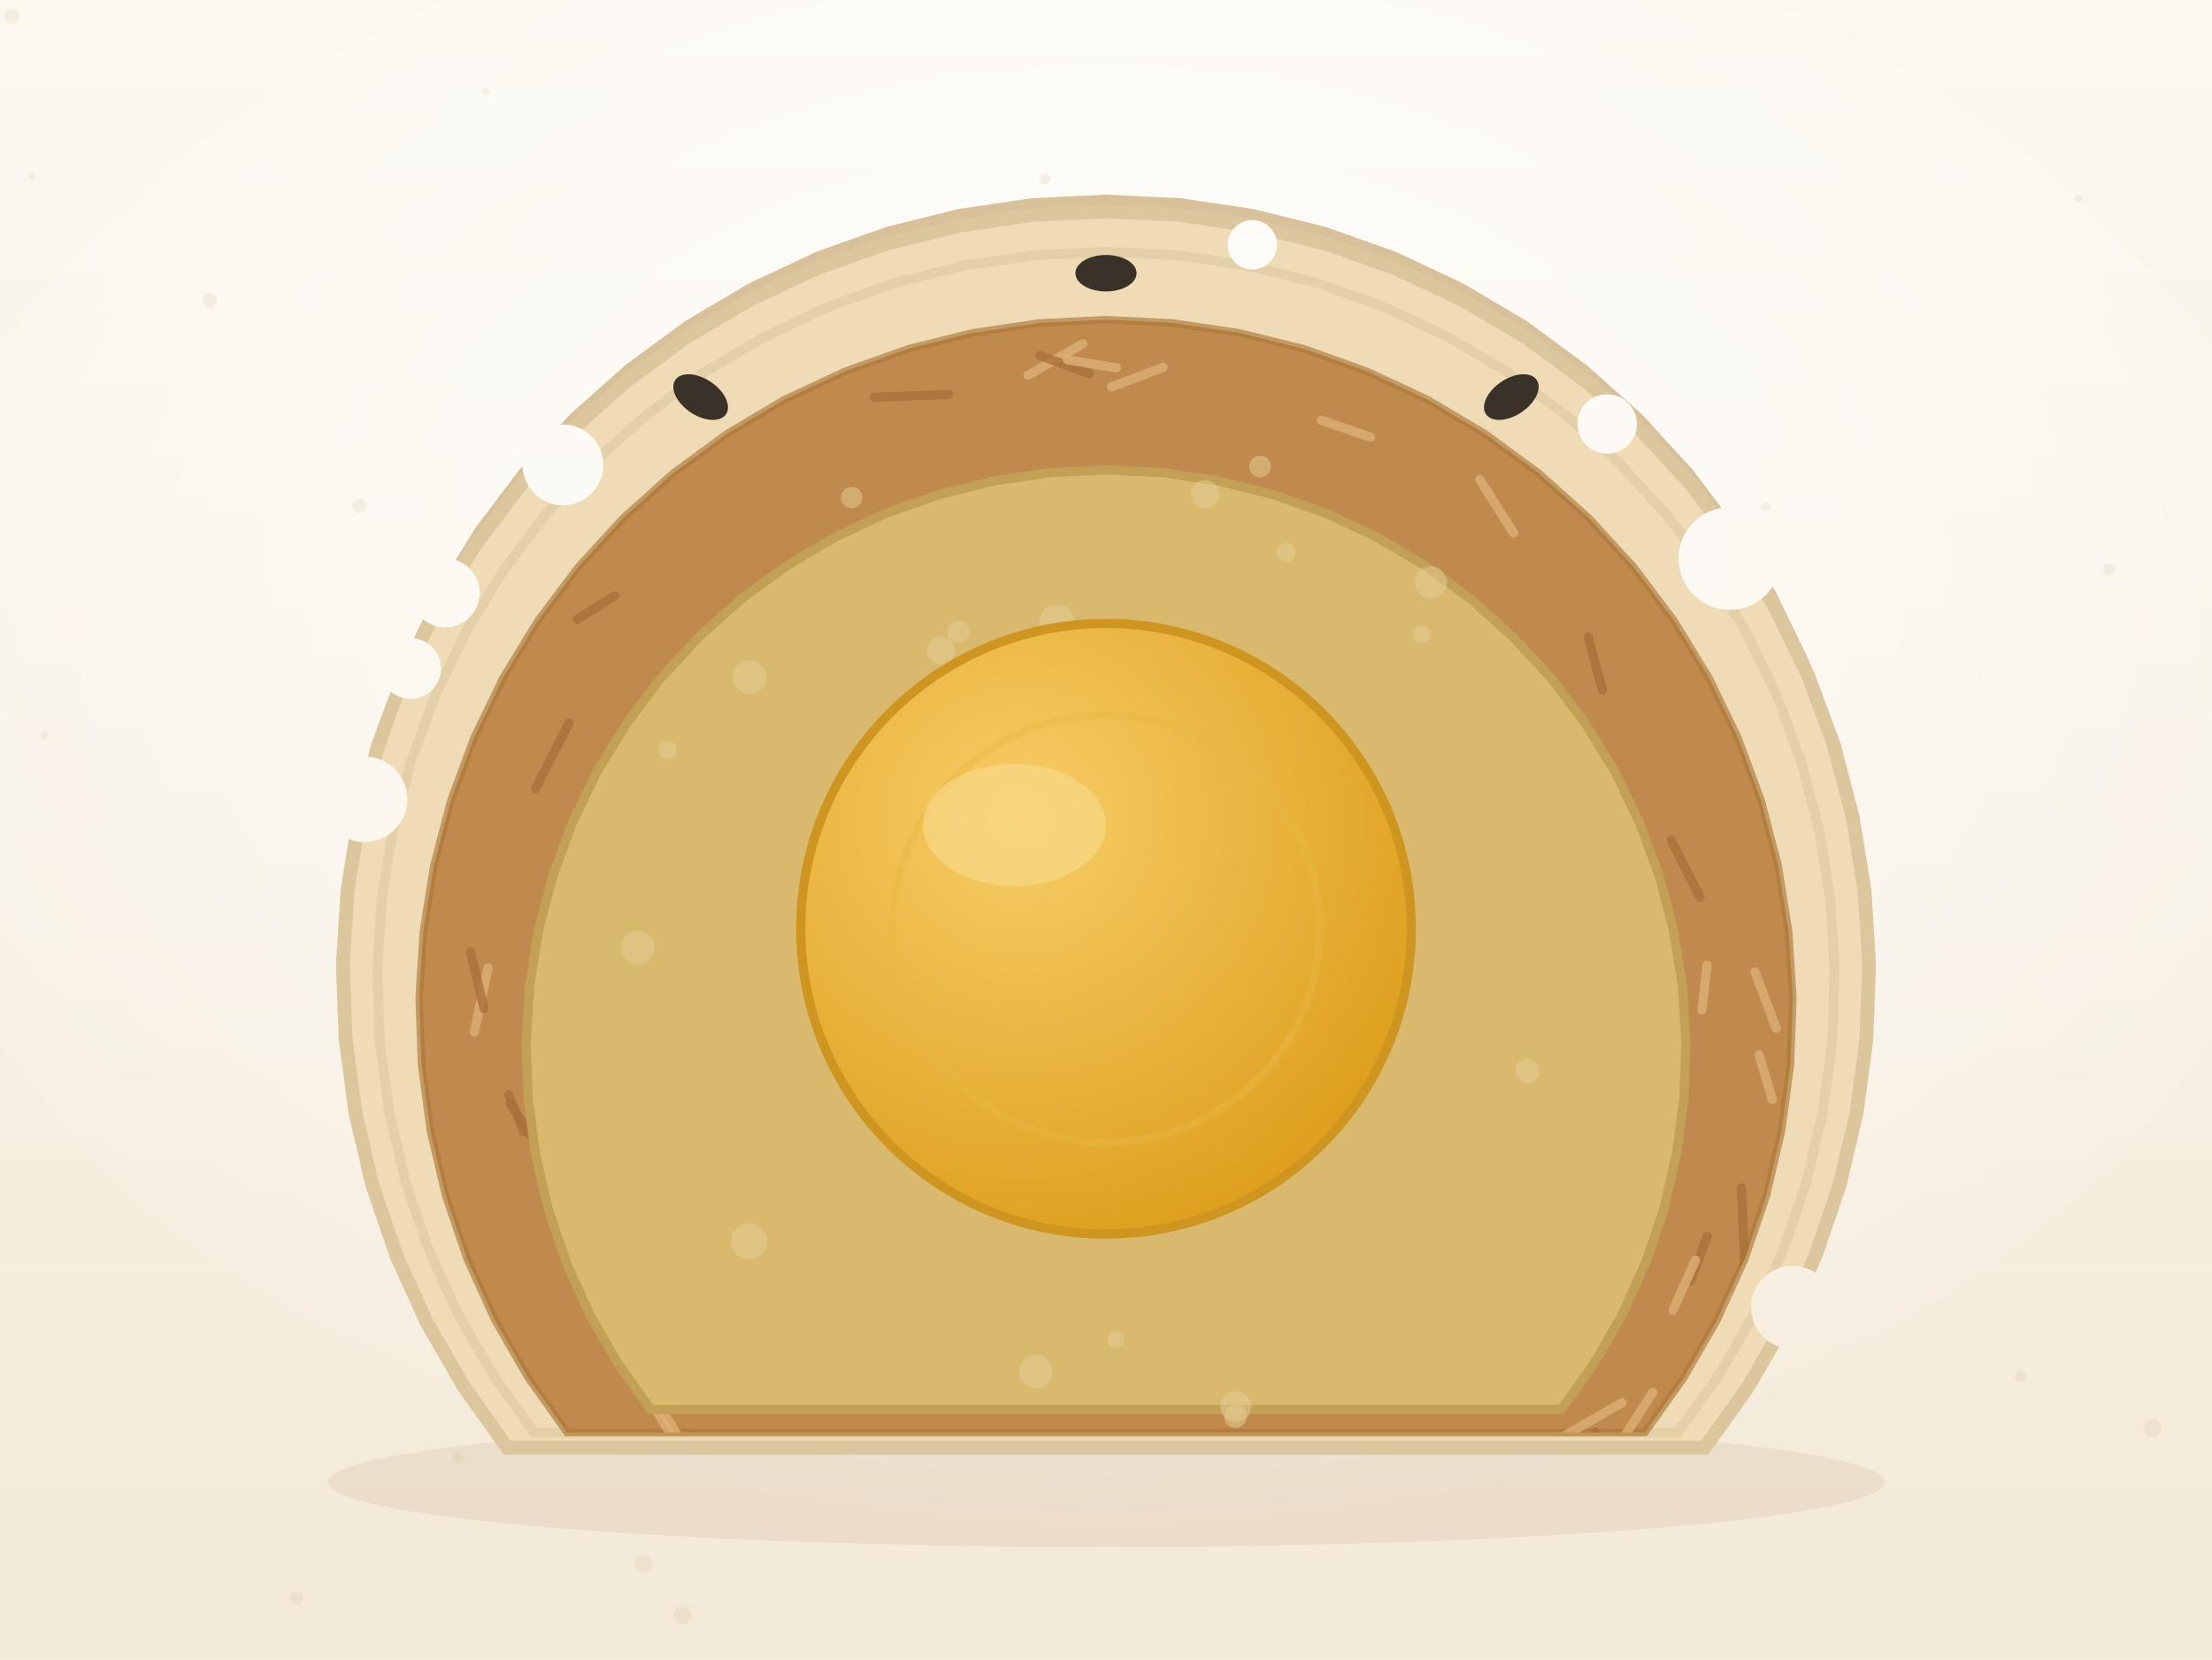
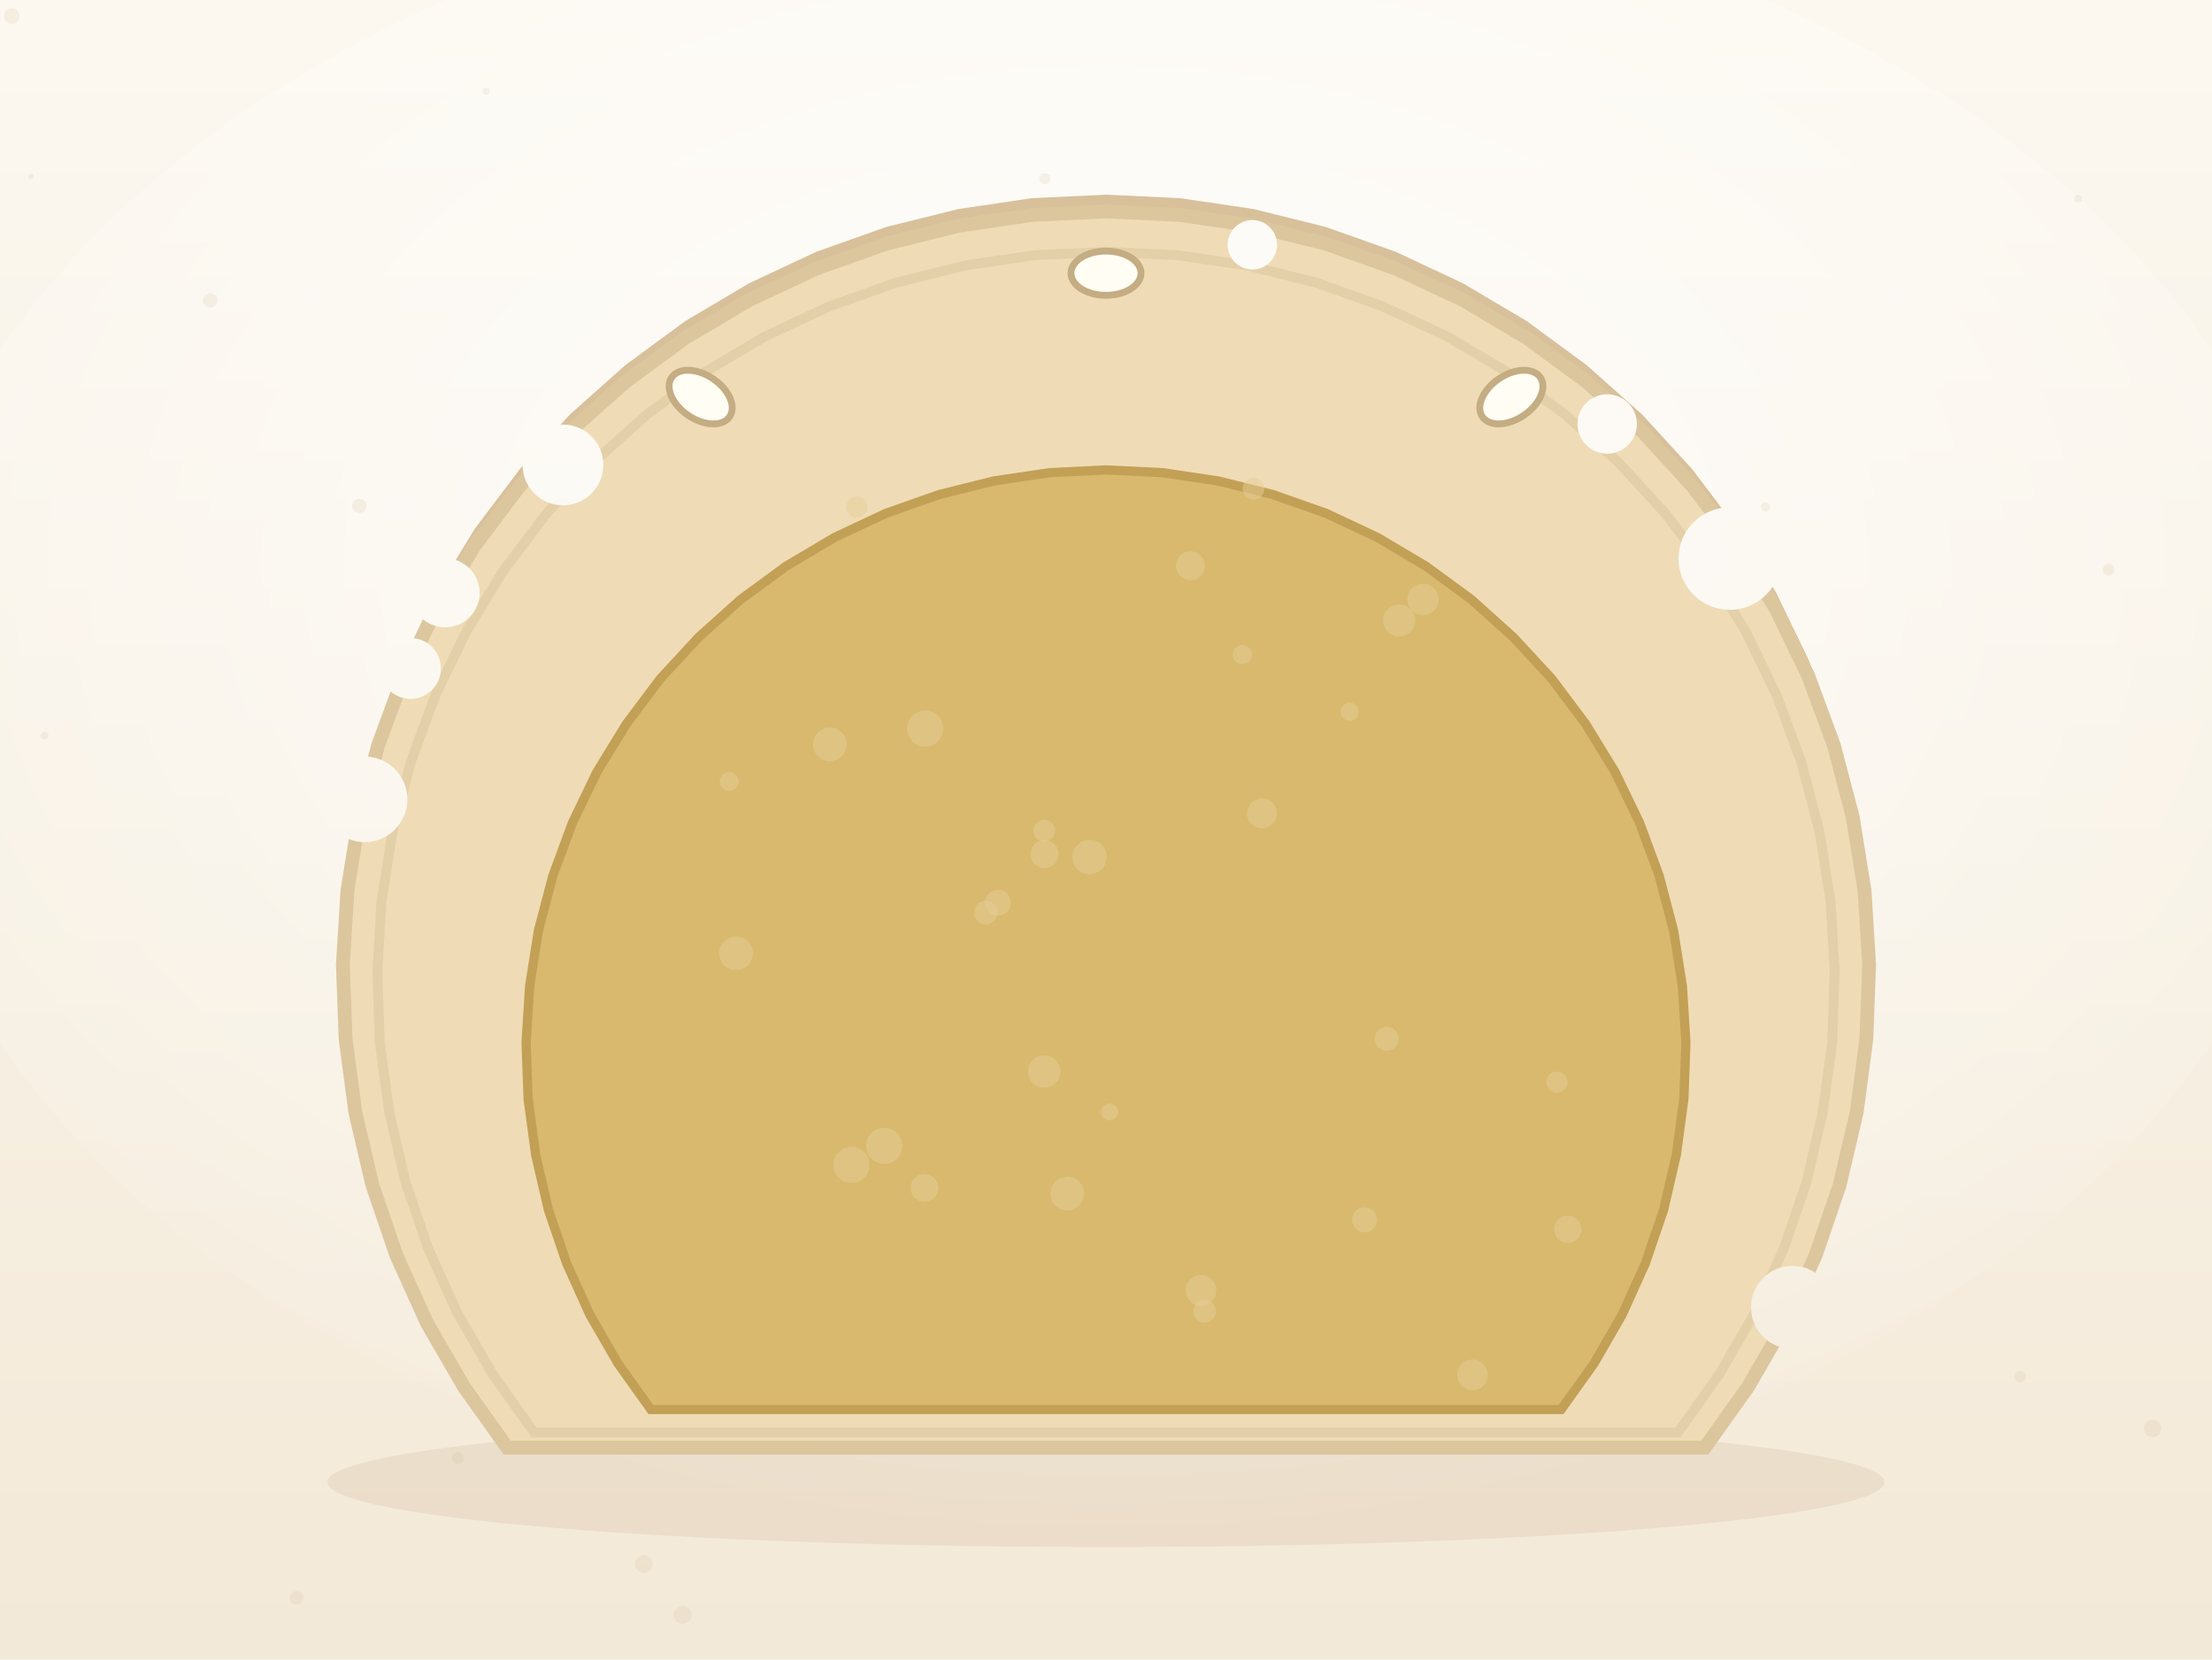
- <svg xmlns="http://www.w3.org/2000/svg" viewBox="0 0 1200 900" width="1200" height="900" role="img" aria-label="莲蓉蛋黄酥">
+ <svg xmlns="http://www.w3.org/2000/svg" viewBox="0 0 1200 900" width="1200" height="900" role="img" aria-label="莲蓉酥">
  <defs>
    <linearGradient id="bg" x1="0" y1="0" x2="0" y2="1">
      <stop offset="0" stop-color="#FCF8F0" />
      <stop offset="1" stop-color="#F3E9D8" />
    </linearGradient>
    <radialGradient id="glow" cx="50%" cy="42%" r="62%">
      <stop offset="0" stop-color="#FFFFFF" stop-opacity="0.85" />
      <stop offset="1" stop-color="#FFFFFF" stop-opacity="0" />
    </radialGradient>
    <radialGradient id="yolk" cx="36%" cy="32%" r="72%">
      <stop offset="0" stop-color="#F7CE68" />
      <stop offset="1" stop-color="#DE9F1E" />
    </radialGradient>
    <radialGradient id="wash" cx="40%" cy="34%" r="70%">
      <stop offset="0" stop-color="#E9BE84" stop-opacity="0.95" />
      <stop offset="1" stop-color="#D9A75E" stop-opacity="0.75" />
    </radialGradient>
  </defs>
  <rect width="1200" height="900" fill="url(#bg)" />
  <ellipse cx="600" cy="378" rx="660" ry="450" fill="url(#glow)" />
  <circle cx="1127.4" cy="107.7" r="2.1" fill="#C9B48F" opacity="0.16" />
  <circle cx="349.2" cy="848.4" r="4.8" fill="#C9B48F" opacity="0.16" />
  <circle cx="501.6" cy="312" r="4.3" fill="#C9B48F" opacity="0.16" />
  <circle cx="884.6" cy="673.6" r="1.9" fill="#C9B48F" opacity="0.16" />
  <circle cx="798.2" cy="508" r="2.6" fill="#C9B48F" opacity="0.16" />
  <circle cx="742.2" cy="190.4" r="4.3" fill="#C9B48F" opacity="0.16" />
  <circle cx="16.9" cy="95.7" r="1.6" fill="#C9B48F" opacity="0.16" />
  <circle cx="322.1" cy="598.9" r="2.8" fill="#C9B48F" opacity="0.16" />
  <circle cx="957.8" cy="275" r="2.5" fill="#C9B48F" opacity="0.16" />
  <circle cx="24.2" cy="399" r="2.1" fill="#C9B48F" opacity="0.16" />
  <circle cx="421" cy="446" r="3" fill="#C9B48F" opacity="0.16" />
  <circle cx="248.4" cy="790.9" r="3.2" fill="#C9B48F" opacity="0.16" />
  <circle cx="6.4" cy="8.7" r="4.2" fill="#C9B48F" opacity="0.16" />
  <circle cx="195" cy="274.4" r="3.9" fill="#C9B48F" opacity="0.16" />
  <circle cx="114" cy="163" r="3.9" fill="#C9B48F" opacity="0.16" />
  <circle cx="263.7" cy="49.5" r="2" fill="#C9B48F" opacity="0.16" />
  <circle cx="1143.9" cy="309" r="3.1" fill="#C9B48F" opacity="0.16" />
  <circle cx="854.7" cy="416.4" r="1.9" fill="#C9B48F" opacity="0.16" />
  <circle cx="1096" cy="746.7" r="3.1" fill="#C9B48F" opacity="0.16" />
  <circle cx="1167.8" cy="774.9" r="4.8" fill="#C9B48F" opacity="0.16" />
  <circle cx="370.3" cy="876" r="4.9" fill="#C9B48F" opacity="0.16" />
  <circle cx="403.2" cy="525" r="5" fill="#C9B48F" opacity="0.16" />
  <circle cx="566.8" cy="97" r="3" fill="#C9B48F" opacity="0.16" />
  <circle cx="160.9" cy="866.8" r="3.7" fill="#C9B48F" opacity="0.16" />
  <circle cx="885.5" cy="509.6" r="1.7" fill="#C9B48F" opacity="0.16" />
  <circle cx="840.7" cy="300.3" r="1.9" fill="#C9B48F" opacity="0.16" />
  <g>
    <g>
      <defs>
        <mask id="nib-600-785-414" maskUnits="userSpaceOnUse" x="20.4" y="-84.1" width="1159.2" height="1159.2">
          <rect x="20.4" y="-84.1" width="1159.2" height="1159.2" fill="#fff" />
          <circle cx="241.5" cy="321.6" r="18.7" fill="#000" />
          <circle cx="679.4" cy="132.8" r="13.4" fill="#000" />
          <circle cx="972.4" cy="709.2" r="22.5" fill="#000" />
          <circle cx="222.7" cy="362.6" r="16.5" fill="#000" />
          <circle cx="305.4" cy="252.2" r="21.9" fill="#000" />
          <circle cx="938.4" cy="303" r="27.8" fill="#000" />
          <circle cx="197.8" cy="433.6" r="23.2" fill="#000" />
          <circle cx="871.9" cy="230" r="16.1" fill="#000" />
        </mask>
      </defs>
      <ellipse cx="600" cy="804" rx="422.3" ry="35.2" fill="#B79B73" opacity="0.16" />
      <g mask="url(#nib-600-785-414)">
        <path d="M 275.2 776.2 L 251.8 743.4 L 231.6 708.5 L 215 671.8 L 202 633.7 L 192.8 594.4 L 187.5 554.5 L 186 514.2 L 188.5 474 L 194.9 434.2 L 205.1 395.2 L 219.1 357.4 L 236.6 321.2 L 257.6 286.8 L 281.9 254.6 L 309.1 224.9 L 339.2 198.1 L 371.7 174.2 L 406.3 153.7 L 442.8 136.6 L 480.8 123.1 L 519.9 113.4 L 559.8 107.5 L 600 105.6 L 640.2 107.5 L 680.1 113.4 L 719.2 123.1 L 757.2 136.6 L 793.7 153.7 L 828.3 174.2 L 860.8 198.1 L 890.9 224.9 L 918.1 254.6 L 942.4 286.8 L 963.4 321.2 L 980.9 357.4 L 994.9 395.2 L 1005.1 434.2 L 1011.5 474 L 1014 514.2 L 1012.5 554.5 L 1007.2 594.4 L 998 633.7 L 985 671.8 L 968.4 708.5 L 948.2 743.4 L 924.8 776.2 Z" fill="#D8C09A" />
        <path d="M 275.2 785.3 L 251.8 752.5 L 231.6 717.6 L 215 680.9 L 202 642.8 L 192.8 603.5 L 187.5 563.6 L 186 523.3 L 188.5 483.1 L 194.9 443.3 L 205.1 404.4 L 219.1 366.5 L 236.6 330.3 L 257.6 295.9 L 281.9 263.7 L 309.1 234 L 339.2 207.2 L 371.7 183.3 L 406.3 162.8 L 442.8 145.7 L 480.8 132.2 L 519.9 122.5 L 559.8 116.6 L 600 114.7 L 640.2 116.6 L 680.1 122.5 L 719.2 132.2 L 757.2 145.7 L 793.7 162.8 L 828.3 183.3 L 860.8 207.2 L 890.9 234 L 918.1 263.7 L 942.4 295.9 L 963.4 330.3 L 980.9 366.5 L 994.9 404.4 L 1005.1 443.3 L 1011.5 483.1 L 1014 523.3 L 1012.5 563.6 L 1007.2 603.5 L 998 642.8 L 985 680.9 L 968.4 717.6 L 948.2 752.5 L 924.8 785.3 Z" fill="#EFDCB6" stroke="#DCC69E" stroke-width="7.5" />
        <path d="M 289.8 777.1 L 267.4 745.7 L 248.2 712.4 L 232.3 677.3 L 219.9 640.9 L 211.2 603.4 L 206 565.3 L 204.7 526.8 L 207 488.4 L 213.1 450.4 L 222.9 413.2 L 236.2 377.1 L 253 342.5 L 273 309.6 L 296.2 278.9 L 322.2 250.6 L 350.9 224.9 L 381.9 202.1 L 415 182.5 L 449.9 166.2 L 486.1 153.3 L 523.5 144 L 561.6 138.4 L 600 136.6 L 638.4 138.4 L 676.5 144 L 713.9 153.3 L 750.1 166.2 L 785 182.5 L 818.1 202.1 L 849.1 224.9 L 877.8 250.6 L 903.8 278.9 L 927 309.6 L 947 342.5 L 963.8 377.1 L 977.1 413.2 L 986.9 450.4 L 993 488.4 L 995.3 526.8 L 994 565.3 L 988.8 603.4 L 980.1 640.9 L 967.7 677.3 L 951.8 712.4 L 932.6 745.7 L 910.2 777.1 Z" fill="none" stroke="#E4D0A8" stroke-width="5.4" />
-         <clipPath id="floss-600-785-414">
-           <path d="M 307.7 777.1 L 286.6 747.5 L 268.5 716.1 L 253.5 683.1 L 241.8 648.8 L 233.5 613.4 L 228.7 577.5 L 227.4 541.3 L 229.7 505.1 L 235.4 469.3 L 244.6 434.2 L 257.2 400.1 L 273 367.5 L 291.9 336.6 L 313.7 307.6 L 338.2 280.9 L 365.2 256.7 L 394.5 235.2 L 425.7 216.7 L 458.5 201.4 L 492.7 189.2 L 527.9 180.5 L 563.8 175.2 L 600 173.4 L 636.2 175.2 L 672.1 180.5 L 707.3 189.2 L 741.5 201.4 L 774.3 216.7 L 805.5 235.2 L 834.8 256.7 L 861.8 280.9 L 886.3 307.6 L 908.1 336.6 L 927 367.5 L 942.8 400.1 L 955.4 434.2 L 964.6 469.3 L 970.3 505.1 L 972.6 541.3 L 971.3 577.5 L 966.5 613.4 L 958.2 648.8 L 946.5 683.1 L 931.5 716.1 L 913.4 747.5 L 892.3 777.1 Z" />
-         </clipPath>
-         <path d="M 307.7 777.1 L 286.6 747.5 L 268.5 716.1 L 253.5 683.1 L 241.8 648.8 L 233.5 613.4 L 228.7 577.5 L 227.4 541.3 L 229.7 505.1 L 235.4 469.3 L 244.6 434.2 L 257.2 400.1 L 273 367.5 L 291.9 336.6 L 313.7 307.6 L 338.2 280.9 L 365.2 256.7 L 394.5 235.2 L 425.7 216.7 L 458.5 201.4 L 492.7 189.2 L 527.9 180.5 L 563.8 175.2 L 600 173.4 L 636.2 175.2 L 672.1 180.5 L 707.3 189.2 L 741.5 201.4 L 774.3 216.7 L 805.5 235.2 L 834.8 256.7 L 861.8 280.9 L 886.3 307.6 L 908.1 336.6 L 927 367.5 L 942.8 400.1 L 955.4 434.2 L 964.6 469.3 L 970.3 505.1 L 972.6 541.3 L 971.3 577.5 L 966.5 613.4 L 958.2 648.8 L 946.5 683.1 L 931.5 716.1 L 913.4 747.5 L 892.3 777.1 Z" fill="#C08A4E" />
-         <path d="M 307.7 777.1 L 286.6 747.5 L 268.5 716.1 L 253.5 683.1 L 241.8 648.8 L 233.5 613.4 L 228.7 577.5 L 227.4 541.3 L 229.7 505.1 L 235.4 469.3 L 244.6 434.2 L 257.2 400.1 L 273 367.5 L 291.9 336.6 L 313.7 307.6 L 338.2 280.9 L 365.2 256.7 L 394.5 235.2 L 425.7 216.7 L 458.5 201.4 L 492.7 189.2 L 527.9 180.5 L 563.8 175.2 L 600 173.4 L 636.2 175.2 L 672.1 180.5 L 707.3 189.2 L 741.5 201.4 L 774.3 216.7 L 805.5 235.2 L 834.8 256.7 L 861.8 280.9 L 886.3 307.6 L 908.1 336.6 L 927 367.5 L 942.8 400.1 L 955.4 434.2 L 964.6 469.3 L 970.3 505.1 L 972.6 541.3 L 971.3 577.5 L 966.5 613.4 L 958.2 648.8 L 946.5 683.1 L 931.5 716.1 L 913.4 747.5 L 892.3 777.1 Z" fill="none" stroke="#AC7638" stroke-width="4.1" opacity="0.65" />
-         <g clip-path="url(#floss-600-785-414)">
-           <line x1="290.5" y1="427.8" x2="308.7" y2="392.2" stroke="#A9713A" stroke-width="5" stroke-linecap="round" opacity="0.8" />
-           <line x1="474.3" y1="215.5" x2="514.7" y2="214" stroke="#A9713A" stroke-width="5" stroke-linecap="round" opacity="0.8" />
-           <line x1="802.8" y1="260.2" x2="821.1" y2="289.1" stroke="#DDAF74" stroke-width="5" stroke-linecap="round" opacity="0.8" />
-           <line x1="446.6" y1="861.8" x2="416.2" y2="835.8" stroke="#A9713A" stroke-width="5" stroke-linecap="round" opacity="0.8" />
-           <line x1="796.1" y1="850.9" x2="765.5" y2="870.9" stroke="#DDAF74" stroke-width="5" stroke-linecap="round" opacity="0.8" />
-           <line x1="605.5" y1="898.2" x2="567.2" y2="911.1" stroke="#DDAF74" stroke-width="5" stroke-linecap="round" opacity="0.8" />
-           <line x1="865.7" y1="776.8" x2="853.7" y2="800" stroke="#A9713A" stroke-width="5" stroke-linecap="round" opacity="0.8" />
-           <line x1="416.2" y1="818.2" x2="392.7" y2="790.9" stroke="#DDAF74" stroke-width="5" stroke-linecap="round" opacity="0.8" />
-           <line x1="557.8" y1="203.5" x2="587.4" y2="186.5" stroke="#DDAF74" stroke-width="5" stroke-linecap="round" opacity="0.8" />
-           <line x1="954.2" y1="572.1" x2="961.5" y2="596.5" stroke="#DDAF74" stroke-width="5" stroke-linecap="round" opacity="0.8" />
-           <line x1="432.9" y1="837.3" x2="405.3" y2="806.9" stroke="#A9713A" stroke-width="5" stroke-linecap="round" opacity="0.8" />
-           <line x1="367.3" y1="783.2" x2="344.8" y2="747.3" stroke="#DDAF74" stroke-width="5" stroke-linecap="round" opacity="0.8" />
-           <line x1="896.6" y1="755.4" x2="875" y2="788.8" stroke="#DDAF74" stroke-width="5" stroke-linecap="round" opacity="0.8" />
-           <line x1="681.3" y1="875.7" x2="652.7" y2="877.3" stroke="#DDAF74" stroke-width="5" stroke-linecap="round" opacity="0.8" />
-           <line x1="563.8" y1="877.9" x2="521.7" y2="880.7" stroke="#DDAF74" stroke-width="5" stroke-linecap="round" opacity="0.8" />
-           <line x1="284" y1="613.9" x2="276" y2="593.8" stroke="#A9713A" stroke-width="5" stroke-linecap="round" opacity="0.8" />
-           <line x1="926.2" y1="670.5" x2="917.2" y2="694.8" stroke="#A9713A" stroke-width="5" stroke-linecap="round" opacity="0.8" />
-           <line x1="257.3" y1="559.9" x2="264.8" y2="525" stroke="#DDAF74" stroke-width="5" stroke-linecap="round" opacity="0.8" />
-           <line x1="726.2" y1="866.7" x2="703.5" y2="868.3" stroke="#A9713A" stroke-width="5" stroke-linecap="round" opacity="0.8" />
-           <line x1="906.7" y1="455.8" x2="922.4" y2="486.9" stroke="#A9713A" stroke-width="5" stroke-linecap="round" opacity="0.8" />
-           <line x1="819.6" y1="794.5" x2="804.6" y2="814.6" stroke="#A9713A" stroke-width="5" stroke-linecap="round" opacity="0.8" />
-           <line x1="402.6" y1="795.1" x2="383" y2="789.4" stroke="#DDAF74" stroke-width="5" stroke-linecap="round" opacity="0.8" />
-           <line x1="952.1" y1="527.3" x2="963.6" y2="557.8" stroke="#DDAF74" stroke-width="5" stroke-linecap="round" opacity="0.8" />
-           <line x1="560.4" y1="878.3" x2="527.6" y2="860.9" stroke="#A9713A" stroke-width="5" stroke-linecap="round" opacity="0.8" />
-           <line x1="944.7" y1="644.3" x2="946.5" y2="685.7" stroke="#A9713A" stroke-width="5" stroke-linecap="round" opacity="0.8" />
-           <line x1="601.4" y1="904.8" x2="580.8" y2="911" stroke="#A9713A" stroke-width="5" stroke-linecap="round" opacity="0.8" />
-           <line x1="926.1" y1="523.6" x2="923.3" y2="547.8" stroke="#DDAF74" stroke-width="5" stroke-linecap="round" opacity="0.8" />
-           <line x1="417.5" y1="816.4" x2="380.1" y2="808.3" stroke="#DDAF74" stroke-width="5" stroke-linecap="round" opacity="0.8" />
-           <line x1="716.8" y1="228" x2="743.5" y2="237.1" stroke="#DDAF74" stroke-width="5" stroke-linecap="round" opacity="0.8" />
-           <line x1="375.3" y1="791.5" x2="355.4" y2="758.6" stroke="#DDAF74" stroke-width="5" stroke-linecap="round" opacity="0.8" />
-           <line x1="427" y1="830.7" x2="405.8" y2="799.4" stroke="#DDAF74" stroke-width="5" stroke-linecap="round" opacity="0.8" />
-           <line x1="603" y1="209.9" x2="631" y2="199.2" stroke="#DDAF74" stroke-width="5" stroke-linecap="round" opacity="0.8" />
-           <line x1="262.6" y1="547.2" x2="255.3" y2="516.4" stroke="#A9713A" stroke-width="5" stroke-linecap="round" opacity="0.8" />
-           <line x1="879.9" y1="760.9" x2="843.5" y2="781.9" stroke="#DDAF74" stroke-width="5" stroke-linecap="round" opacity="0.8" />
-           <line x1="760.7" y1="823.5" x2="742.1" y2="845.6" stroke="#A9713A" stroke-width="5" stroke-linecap="round" opacity="0.8" />
-           <line x1="293.6" y1="624.6" x2="276.6" y2="598.6" stroke="#A9713A" stroke-width="5" stroke-linecap="round" opacity="0.8" />
-           <line x1="564.2" y1="192.9" x2="590.8" y2="202.7" stroke="#A9713A" stroke-width="5" stroke-linecap="round" opacity="0.8" />
-           <line x1="827.1" y1="804.5" x2="804.6" y2="819.8" stroke="#A9713A" stroke-width="5" stroke-linecap="round" opacity="0.8" />
-           <line x1="414.3" y1="864.4" x2="381.9" y2="843.1" stroke="#DDAF74" stroke-width="5" stroke-linecap="round" opacity="0.8" />
-           <line x1="489.3" y1="865.9" x2="466" y2="862" stroke="#DDAF74" stroke-width="5" stroke-linecap="round" opacity="0.8" />
-           <line x1="579.2" y1="195.2" x2="605.6" y2="199.5" stroke="#DDAF74" stroke-width="5" stroke-linecap="round" opacity="0.8" />
-           <line x1="689.8" y1="876.2" x2="658.5" y2="882.5" stroke="#DDAF74" stroke-width="5" stroke-linecap="round" opacity="0.8" />
-           <line x1="861.6" y1="345.6" x2="869.3" y2="374.3" stroke="#A9713A" stroke-width="5" stroke-linecap="round" opacity="0.8" />
-           <line x1="919.8" y1="683.6" x2="907.6" y2="710.7" stroke="#DDAF74" stroke-width="5" stroke-linecap="round" opacity="0.8" />
-           <line x1="780.1" y1="831.3" x2="752.7" y2="856.7" stroke="#A9713A" stroke-width="5" stroke-linecap="round" opacity="0.8" />
-           <line x1="313.1" y1="335.9" x2="333.6" y2="323.2" stroke="#A9713A" stroke-width="5" stroke-linecap="round" opacity="0.8" />
-         </g>
        <path d="M 353.1 764.6 L 335.3 739.7 L 320 713.2 L 307.4 685.3 L 297.5 656.3 L 290.6 626.5 L 286.5 596.1 L 285.4 565.5 L 287.3 535 L 292.1 504.7 L 299.9 475.1 L 310.5 446.4 L 323.8 418.8 L 339.8 392.7 L 358.2 368.2 L 379 345.7 L 401.8 325.2 L 426.5 307.1 L 452.8 291.5 L 480.5 278.5 L 509.4 268.3 L 539.1 260.9 L 569.4 256.4 L 600 254.9 L 630.6 256.4 L 660.9 260.9 L 690.6 268.3 L 719.5 278.5 L 747.2 291.5 L 773.5 307.1 L 798.2 325.2 L 821 345.7 L 841.8 368.2 L 860.2 392.7 L 876.2 418.8 L 889.5 446.4 L 900.1 475.1 L 907.9 504.7 L 912.7 535 L 914.6 565.5 L 913.5 596.1 L 909.4 626.5 L 902.5 656.3 L 892.6 685.3 L 880 713.2 L 864.7 739.7 L 846.9 764.6 Z" fill="#D9B96E" stroke="#C2A055" stroke-width="5" />
-         <circle cx="771.1" cy="344.1" r="4.9" fill="#E6CE96" opacity="0.5" />
-         <circle cx="670.4" cy="763" r="8.3" fill="#E6CE96" opacity="0.5" />
-         <circle cx="828.6" cy="581" r="6.5" fill="#E6CE96" opacity="0.5" />
-         <circle cx="653.8" cy="268.2" r="7.8" fill="#E6CE96" opacity="0.5" />
-         <circle cx="776.2" cy="315.9" r="8.7" fill="#E6CE96" opacity="0.5" />
-         <circle cx="520" cy="342.6" r="5.9" fill="#E6CE96" opacity="0.5" />
-         <circle cx="510.5" cy="352.8" r="7.6" fill="#E6CE96" opacity="0.5" />
-         <circle cx="605.3" cy="726.5" r="4.6" fill="#E6CE96" opacity="0.5" />
-         <circle cx="697.7" cy="299.6" r="5.2" fill="#E6CE96" opacity="0.5" />
-         <circle cx="683.6" cy="253.1" r="5.9" fill="#E6CE96" opacity="0.5" />
-         <circle cx="406.6" cy="367.4" r="9.1" fill="#E6CE96" opacity="0.5" />
-         <circle cx="462" cy="269.9" r="5.8" fill="#E6CE96" opacity="0.5" />
-         <circle cx="406.4" cy="673.4" r="9.8" fill="#E6CE96" opacity="0.5" />
-         <circle cx="670.2" cy="768.4" r="6.2" fill="#E6CE96" opacity="0.5" />
-         <circle cx="345.9" cy="514.1" r="9.1" fill="#E6CE96" opacity="0.5" />
-         <circle cx="573.3" cy="337.2" r="9.3" fill="#E6CE96" opacity="0.5" />
-         <circle cx="562" cy="743.9" r="9.1" fill="#E6CE96" opacity="0.5" />
-         <circle cx="362" cy="406.7" r="5.1" fill="#E6CE96" opacity="0.5" />
-         <circle cx="600" cy="503.8" r="165.6" fill="url(#yolk)" stroke="#CE9520" stroke-width="5" />
-         <circle cx="600" cy="503.8" r="115.9" fill="none" stroke="#E7B843" stroke-width="4.1" opacity="0.45" />
-         <ellipse cx="550.3" cy="447.5" rx="49.7" ry="33.1" fill="#F8DA8E" opacity="0.6" />
-         <ellipse cx="819.9" cy="215.4" rx="16.6" ry="9.9" transform="rotate(-34 819.9 215.4)" fill="#3A3128" />
-         <ellipse cx="600" cy="148.2" rx="16.6" ry="9.9" transform="rotate(0 600 148.2)" fill="#3A3128" />
-         <ellipse cx="380.1" cy="215.4" rx="16.6" ry="9.9" transform="rotate(34 380.1 215.4)" fill="#3A3128" />
+         <circle cx="732.2" cy="386.1" r="4.9" fill="#E6CE96" opacity="0.5" />
+         <circle cx="651.5" cy="700" r="8.3" fill="#E6CE96" opacity="0.5" />
+         <circle cx="752.3" cy="563.5" r="6.5" fill="#E6CE96" opacity="0.5" />
+         <circle cx="645.8" cy="306.9" r="7.8" fill="#E6CE96" opacity="0.5" />
+         <circle cx="759" cy="336.6" r="8.7" fill="#E6CE96" opacity="0.5" />
+         <circle cx="566.5" cy="450.6" r="5.9" fill="#E6CE96" opacity="0.5" />
+         <circle cx="566.7" cy="463.3" r="7.6" fill="#E6CE96" opacity="0.5" />
+         <circle cx="602" cy="603.2" r="4.6" fill="#E6CE96" opacity="0.5" />
+         <circle cx="674" cy="355.1" r="5.2" fill="#E6CE96" opacity="0.5" />
+         <circle cx="680" cy="265.1" r="5.9" fill="#E6CE96" opacity="0.5" />
+         <circle cx="450.2" cy="403.8" r="9.1" fill="#E6CE96" opacity="0.5" />
+         <circle cx="464.8" cy="275.1" r="5.8" fill="#E6CE96" opacity="0.5" />
+         <circle cx="461.9" cy="631.9" r="9.8" fill="#E6CE96" opacity="0.5" />
+         <circle cx="653.5" cy="711.3" r="6.2" fill="#E6CE96" opacity="0.5" />
+         <circle cx="399.3" cy="517.1" r="9.1" fill="#E6CE96" opacity="0.5" />
+         <circle cx="591.1" cy="464.9" r="9.3" fill="#E6CE96" opacity="0.5" />
+         <circle cx="579" cy="647.5" r="9.1" fill="#E6CE96" opacity="0.5" />
+         <circle cx="395.6" cy="423.9" r="5.1" fill="#E6CE96" opacity="0.5" />
+         <circle cx="844.6" cy="587" r="5.7" fill="#E6CE96" opacity="0.5" />
+         <circle cx="850.5" cy="666.8" r="7.4" fill="#E6CE96" opacity="0.5" />
+         <circle cx="740.3" cy="661.7" r="6.8" fill="#E6CE96" opacity="0.5" />
+         <circle cx="534.8" cy="495" r="6.4" fill="#E6CE96" opacity="0.5" />
+         <circle cx="772" cy="325.2" r="8.5" fill="#E6CE96" opacity="0.5" />
+         <circle cx="479.7" cy="621.6" r="9.8" fill="#E6CE96" opacity="0.5" />
+         <circle cx="541.4" cy="489.7" r="7" fill="#E6CE96" opacity="0.5" />
+         <circle cx="684.6" cy="441.2" r="8.1" fill="#E6CE96" opacity="0.5" />
+         <circle cx="501.9" cy="395.2" r="9.8" fill="#E6CE96" opacity="0.5" />
+         <circle cx="566.5" cy="581.3" r="8.8" fill="#E6CE96" opacity="0.5" />
+         <circle cx="501.5" cy="644.4" r="7.5" fill="#E6CE96" opacity="0.5" />
+         <circle cx="798.8" cy="745.8" r="8.3" fill="#E6CE96" opacity="0.5" />
+         <ellipse cx="819.9" cy="215.4" rx="19" ry="12" transform="rotate(-34 819.9 215.4)" fill="#FFFDF4" stroke="#C4AC83" stroke-width="3.7" />
+         <ellipse cx="600" cy="148.2" rx="19" ry="12" transform="rotate(0 600 148.2)" fill="#FFFDF4" stroke="#C4AC83" stroke-width="3.7" />
+         <ellipse cx="380.1" cy="215.4" rx="19" ry="12" transform="rotate(34 380.1 215.4)" fill="#FFFDF4" stroke="#C4AC83" stroke-width="3.7" />
      </g>
    </g>
  </g>
</svg>
